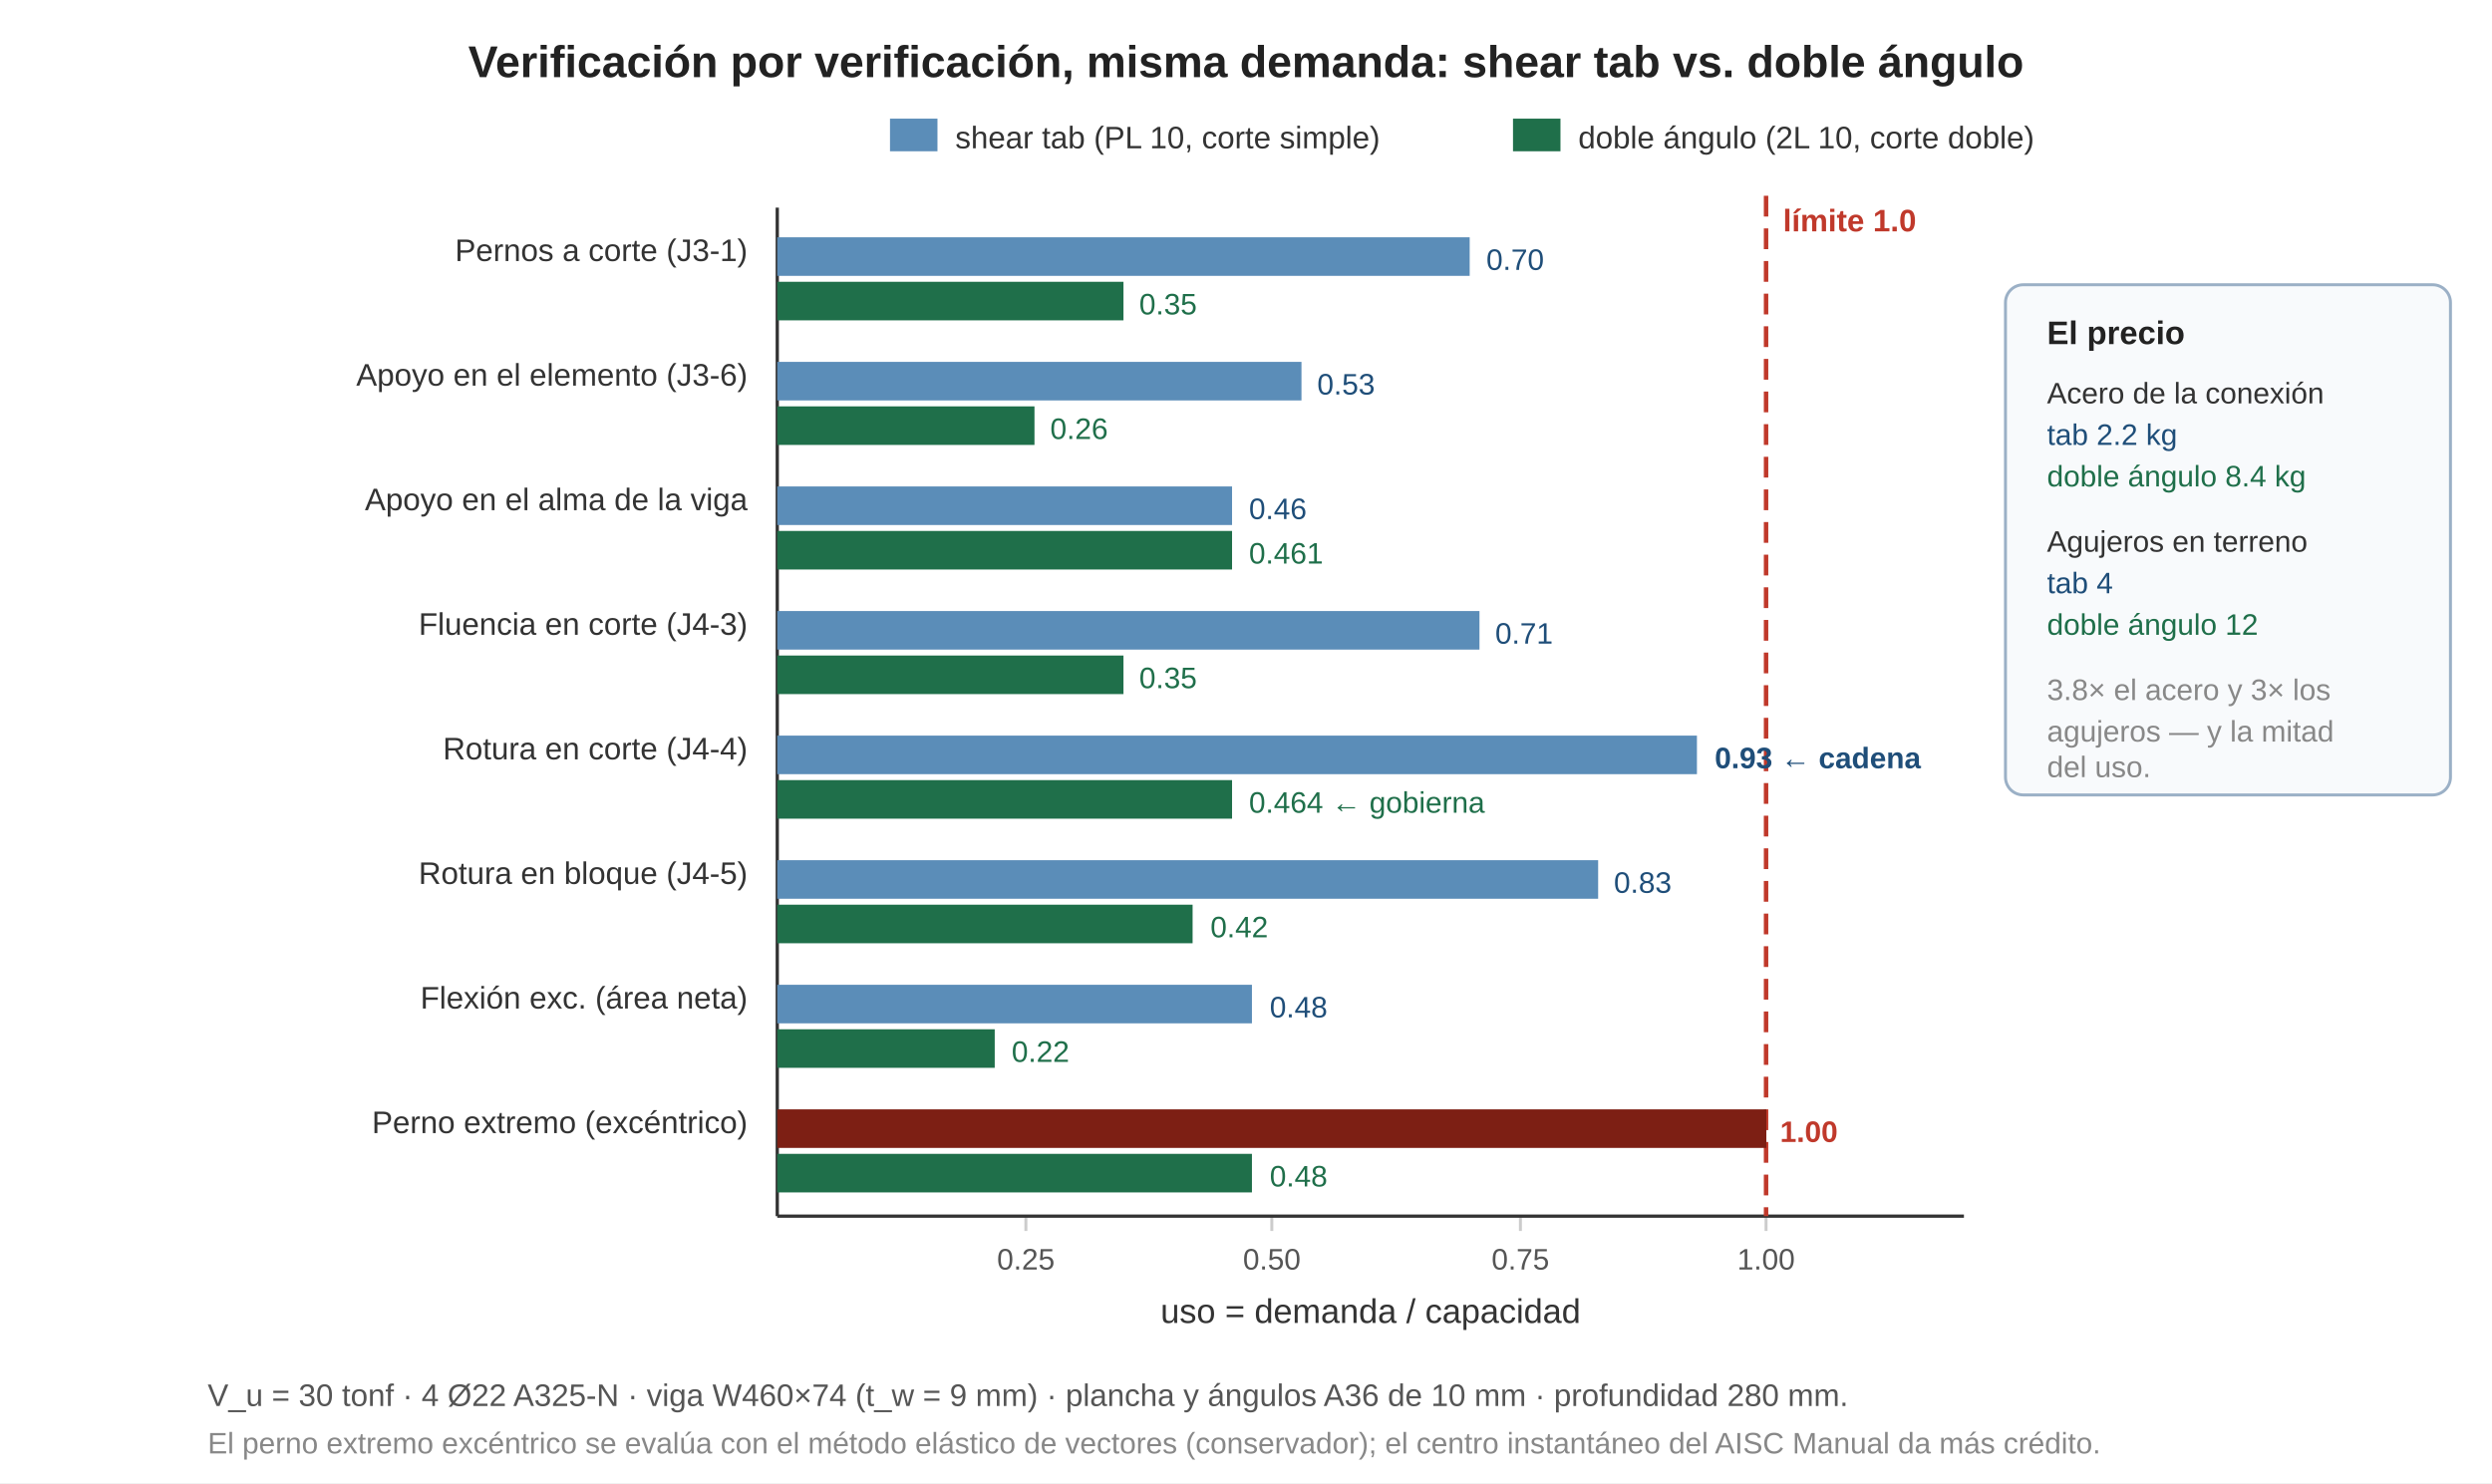
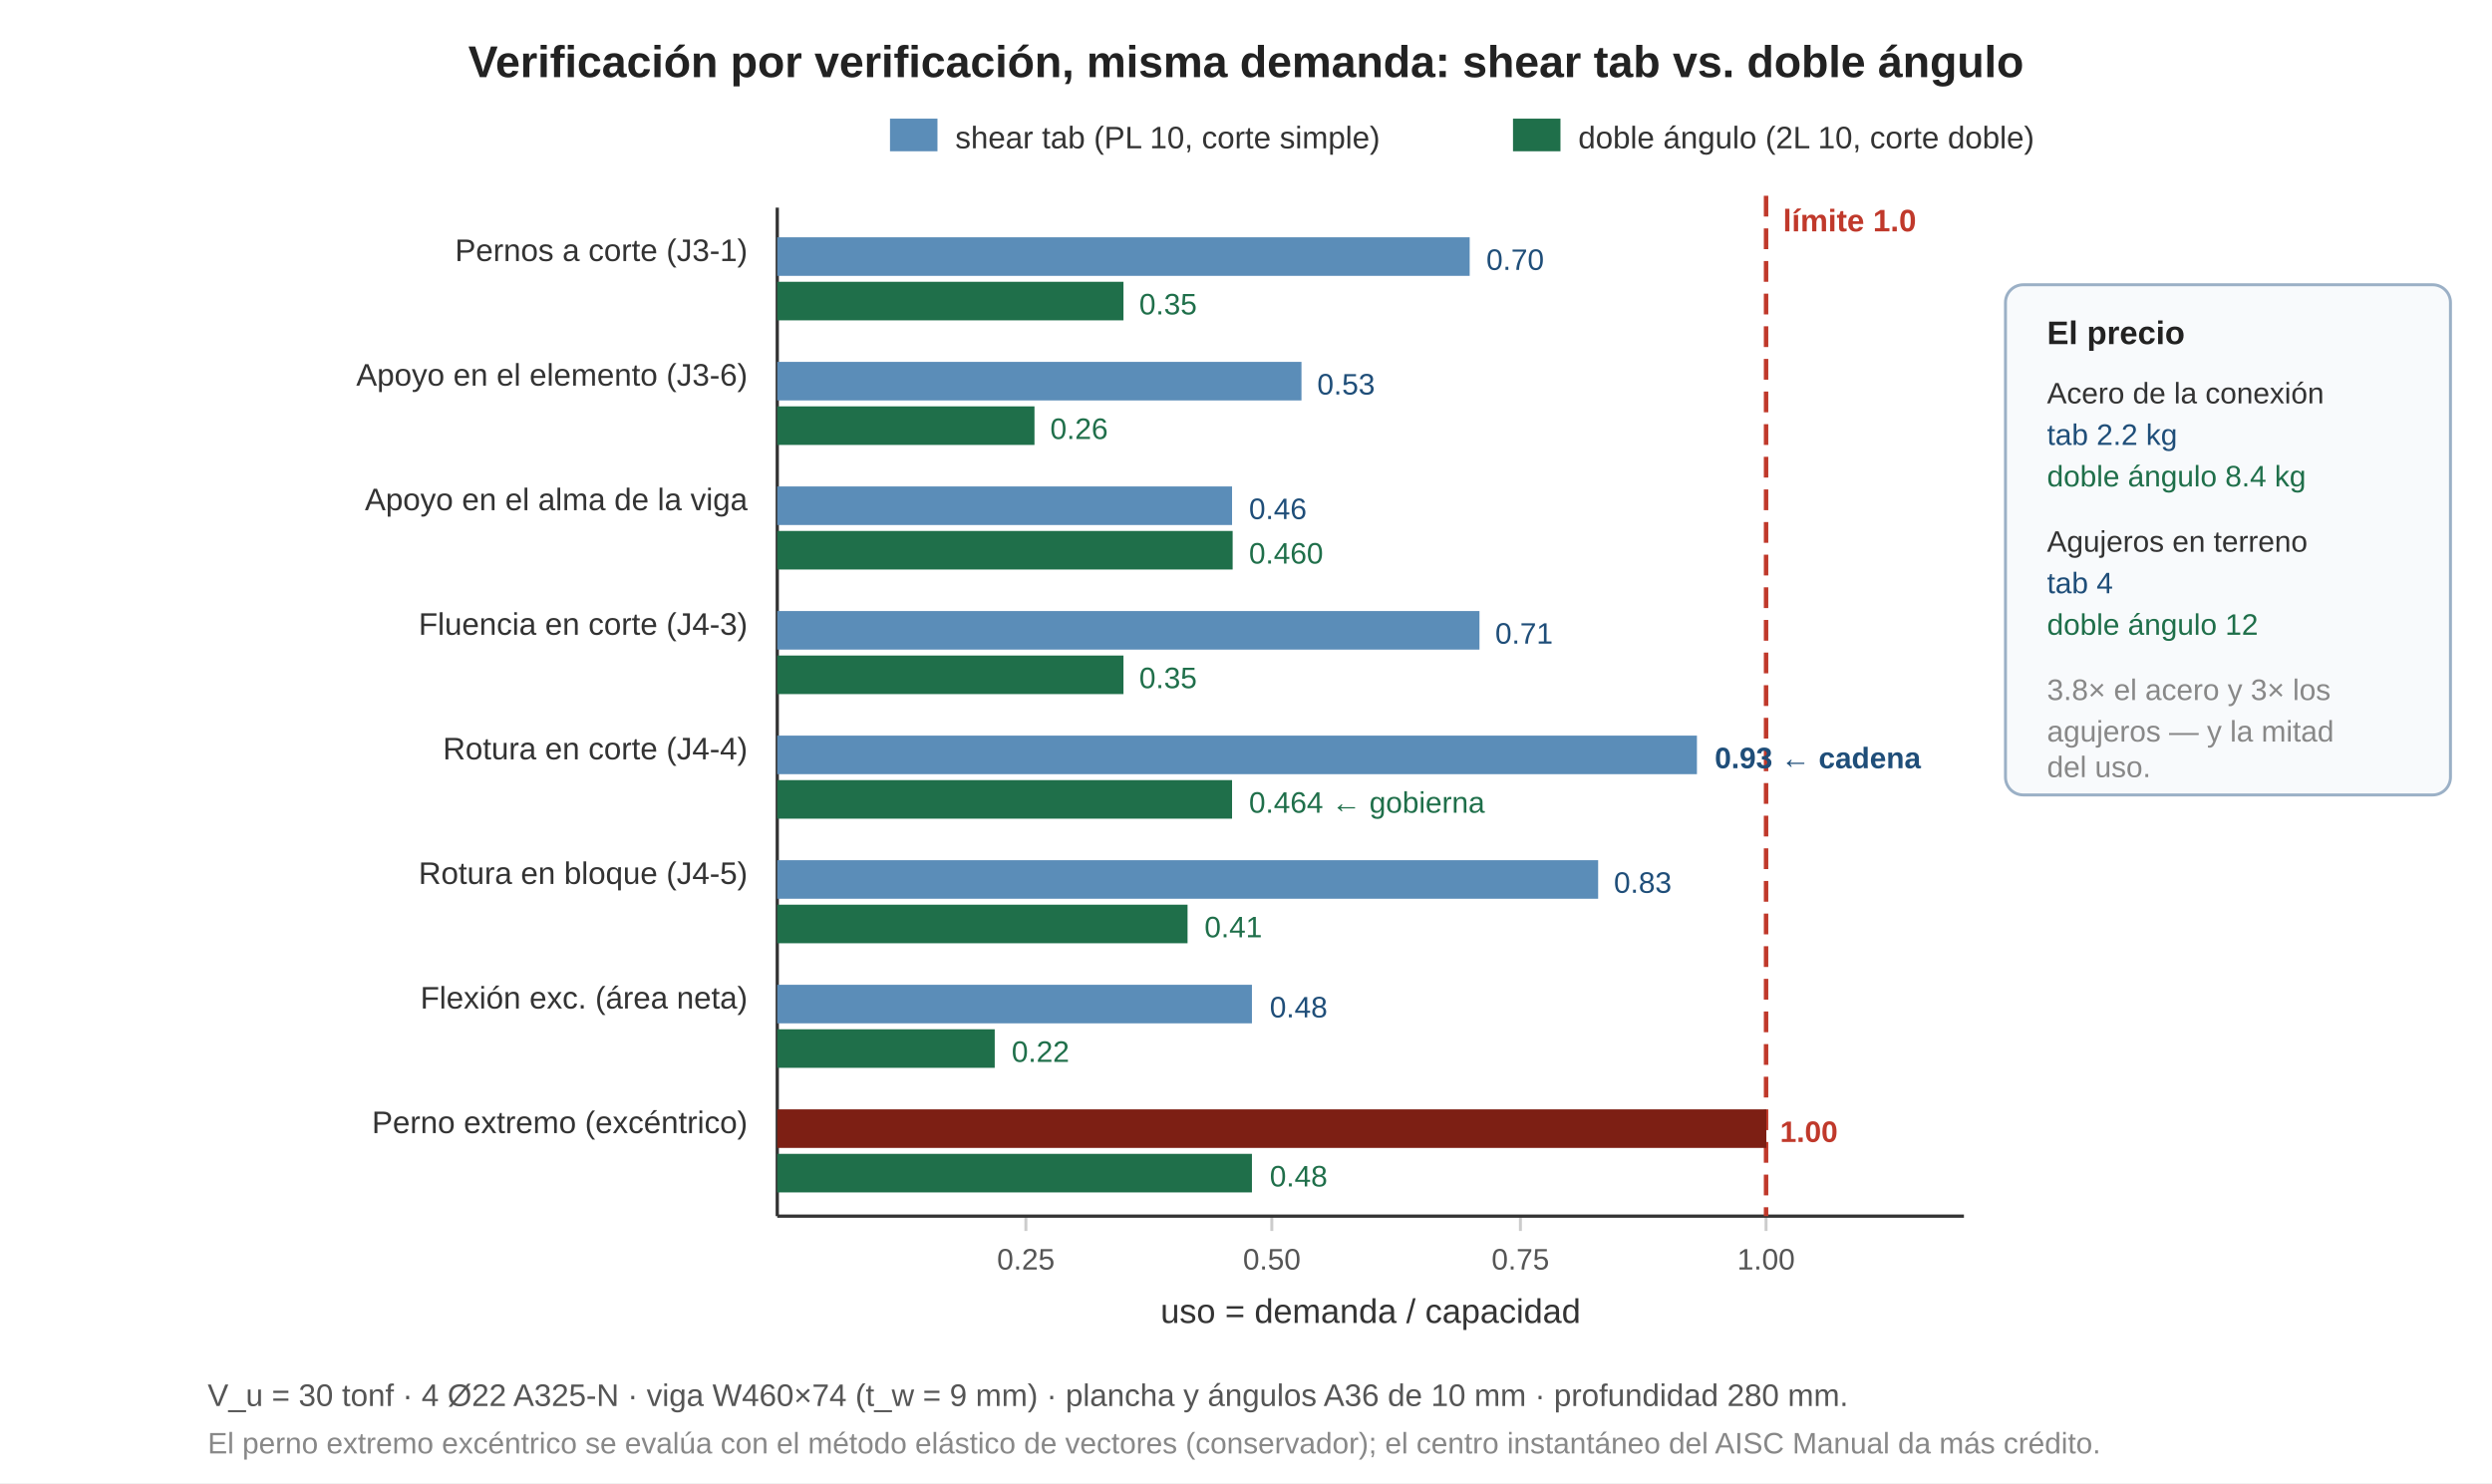
<svg xmlns="http://www.w3.org/2000/svg" viewBox="0 0 840 500" font-family="Segoe UI, Arial, sans-serif">
  <rect width="840" height="500" fill="#ffffff" />
  <text x="420" y="26" font-size="15" text-anchor="middle" fill="#222" font-weight="bold">Verificación por verificación, misma demanda: shear tab vs. doble ángulo</text>
  <rect x="300" y="40" width="16" height="11" fill="#5b8db8" />
  <text x="322" y="50" font-size="10.5" fill="#333">shear tab (PL 10, corte simple)</text>
  <rect x="510" y="40" width="16" height="11" fill="#1f6f4a" />
  <text x="532" y="50" font-size="10.5" fill="#333">doble ángulo (2L 10, corte doble)</text>
  <line x1="262" y1="70" x2="262" y2="410" stroke="#333" stroke-width="1.1" />
  <g font-size="10" fill="#555" text-anchor="middle">
    <line x1="345.8" y1="410" x2="345.8" y2="415" stroke="#ccc" />
    <text x="345.8" y="428">0.25</text>
    <line x1="428.7" y1="410" x2="428.7" y2="415" stroke="#ccc" />
    <text x="428.7" y="428">0.50</text>
    <line x1="512.5" y1="410" x2="512.5" y2="415" stroke="#ccc" />
    <text x="512.5" y="428">0.75</text>
    <line x1="595.3" y1="410" x2="595.3" y2="415" stroke="#ccc" />
    <text x="595.3" y="428">1.00</text>
  </g>
  <line x1="262" y1="410" x2="662" y2="410" stroke="#333" stroke-width="1.1" />
  <text x="462" y="446" font-size="11.5" text-anchor="middle" fill="#333">uso = demanda / capacidad</text>
  <line x1="595.3" y1="66" x2="595.3" y2="410" stroke="#c0392b" stroke-width="1.5" stroke-dasharray="7 4" />
  <text x="601" y="78" font-size="10.5" fill="#c0392b" font-weight="bold">límite 1.0</text>
  <g font-size="10.5" fill="#333" text-anchor="end">
    <text x="252" y="88">Pernos a corte (J3-1)</text>
    <text x="252" y="130">Apoyo en el elemento (J3-6)</text>
    <text x="252" y="172">Apoyo en el alma de la viga</text>
    <text x="252" y="214">Fluencia en corte (J4-3)</text>
    <text x="252" y="256">Rotura en corte (J4-4)</text>
    <text x="252" y="298">Rotura en bloque (J4-5)</text>
    <text x="252" y="340">Flexión exc. (área neta)</text>
    <text x="252" y="382">Perno extremo (excéntrico)</text>
  </g>
  <g>
    <rect x="262" y="80" width="233.4" height="13" fill="#5b8db8" />
    <text x="501" y="91" font-size="10" fill="#1f4e79">0.70</text>
    <rect x="262" y="95" width="116.7" height="13" fill="#1f6f4a" />
    <text x="384" y="106" font-size="10" fill="#1f6f4a">0.35</text>
    <rect x="262" y="122" width="176.7" height="13" fill="#5b8db8" />
    <text x="444" y="133" font-size="10" fill="#1f4e79">0.53</text>
    <rect x="262" y="137" width="86.7" height="13" fill="#1f6f4a" />
    <text x="354" y="148" font-size="10" fill="#1f6f4a">0.26</text>
    <rect x="262" y="164" width="153.3" height="13" fill="#5b8db8" />
    <text x="421" y="175" font-size="10" fill="#1f4e79">0.46</text>
-     <rect x="262" y="179" width="153.3" height="13" fill="#1f6f4a" />
-     <text x="421" y="190" font-size="10" fill="#1f6f4a">0.461</text>
+     <rect x="262" y="179" width="153.5" height="13" fill="#1f6f4a" />
+     <text x="421" y="190" font-size="10" fill="#1f6f4a">0.460</text>
    <rect x="262" y="206" width="236.7" height="13" fill="#5b8db8" />
    <text x="504" y="217" font-size="10" fill="#1f4e79">0.71</text>
    <rect x="262" y="221" width="116.7" height="13" fill="#1f6f4a" />
    <text x="384" y="232" font-size="10" fill="#1f6f4a">0.35</text>
    <rect x="262" y="248" width="310.0" height="13" fill="#5b8db8" />
    <text x="578" y="259" font-size="10" fill="#1f4e79" font-weight="bold">0.93 ← cadena</text>
    <rect x="262" y="263" width="153.3" height="13" fill="#1f6f4a" />
    <text x="421" y="274" font-size="10" fill="#1f6f4a">0.464 ← gobierna</text>
    <rect x="262" y="290" width="276.7" height="13" fill="#5b8db8" />
    <text x="544" y="301" font-size="10" fill="#1f4e79">0.83</text>
-     <rect x="262" y="305" width="140.0" height="13" fill="#1f6f4a" />
-     <text x="408" y="316" font-size="10" fill="#1f6f4a">0.42</text>
+     <rect x="262" y="305" width="138.3" height="13" fill="#1f6f4a" />
+     <text x="406" y="316" font-size="10" fill="#1f6f4a">0.41</text>
    <rect x="262" y="332" width="160.0" height="13" fill="#5b8db8" />
    <text x="428" y="343" font-size="10" fill="#1f4e79">0.48</text>
    <rect x="262" y="347" width="73.3" height="13" fill="#1f6f4a" />
    <text x="341" y="358" font-size="10" fill="#1f6f4a">0.22</text>
    <rect x="262" y="374" width="333.4" height="13" fill="#7d1f14" />
    <text x="600" y="385" font-size="10" fill="#c0392b" font-weight="bold">1.00</text>
    <rect x="262" y="389" width="160.0" height="13" fill="#1f6f4a" />
    <text x="428" y="400" font-size="10" fill="#1f6f4a">0.48</text>
  </g>
  <rect x="676" y="96" width="150" height="172" rx="6" fill="#f8fafc" stroke="#9bb0c6" />
  <text x="690" y="116" font-size="11" fill="#222" font-weight="bold">El precio</text>
  <text x="690" y="136" font-size="10" fill="#333">Acero de la conexión</text>
  <text x="690" y="150" font-size="10" fill="#1f4e79">tab 2.2 kg</text>
  <text x="690" y="164" font-size="10" fill="#1f6f4a">doble ángulo 8.4 kg</text>
  <text x="690" y="186" font-size="10" fill="#333">Agujeros en terreno</text>
  <text x="690" y="200" font-size="10" fill="#1f4e79">tab 4</text>
  <text x="690" y="214" font-size="10" fill="#1f6f4a">doble ángulo 12</text>
  <text x="690" y="236" font-size="10" fill="#888">3.8× el acero y 3× los</text>
  <text x="690" y="250" font-size="10" fill="#888">agujeros — y la mitad</text>
  <text x="690" y="262" font-size="10" fill="#888">del uso.</text>
  <text x="70" y="474" font-size="10.5" fill="#555">V_u = 30 tonf · 4 Ø22 A325-N · viga W460×74 (t_w = 9 mm) · plancha y ángulos A36 de 10 mm · profundidad 280 mm.</text>
  <text x="70" y="490" font-size="10" fill="#888">El perno extremo excéntrico se evalúa con el método elástico de vectores (conservador); el centro instantáneo del AISC Manual da más crédito.</text>
</svg>
